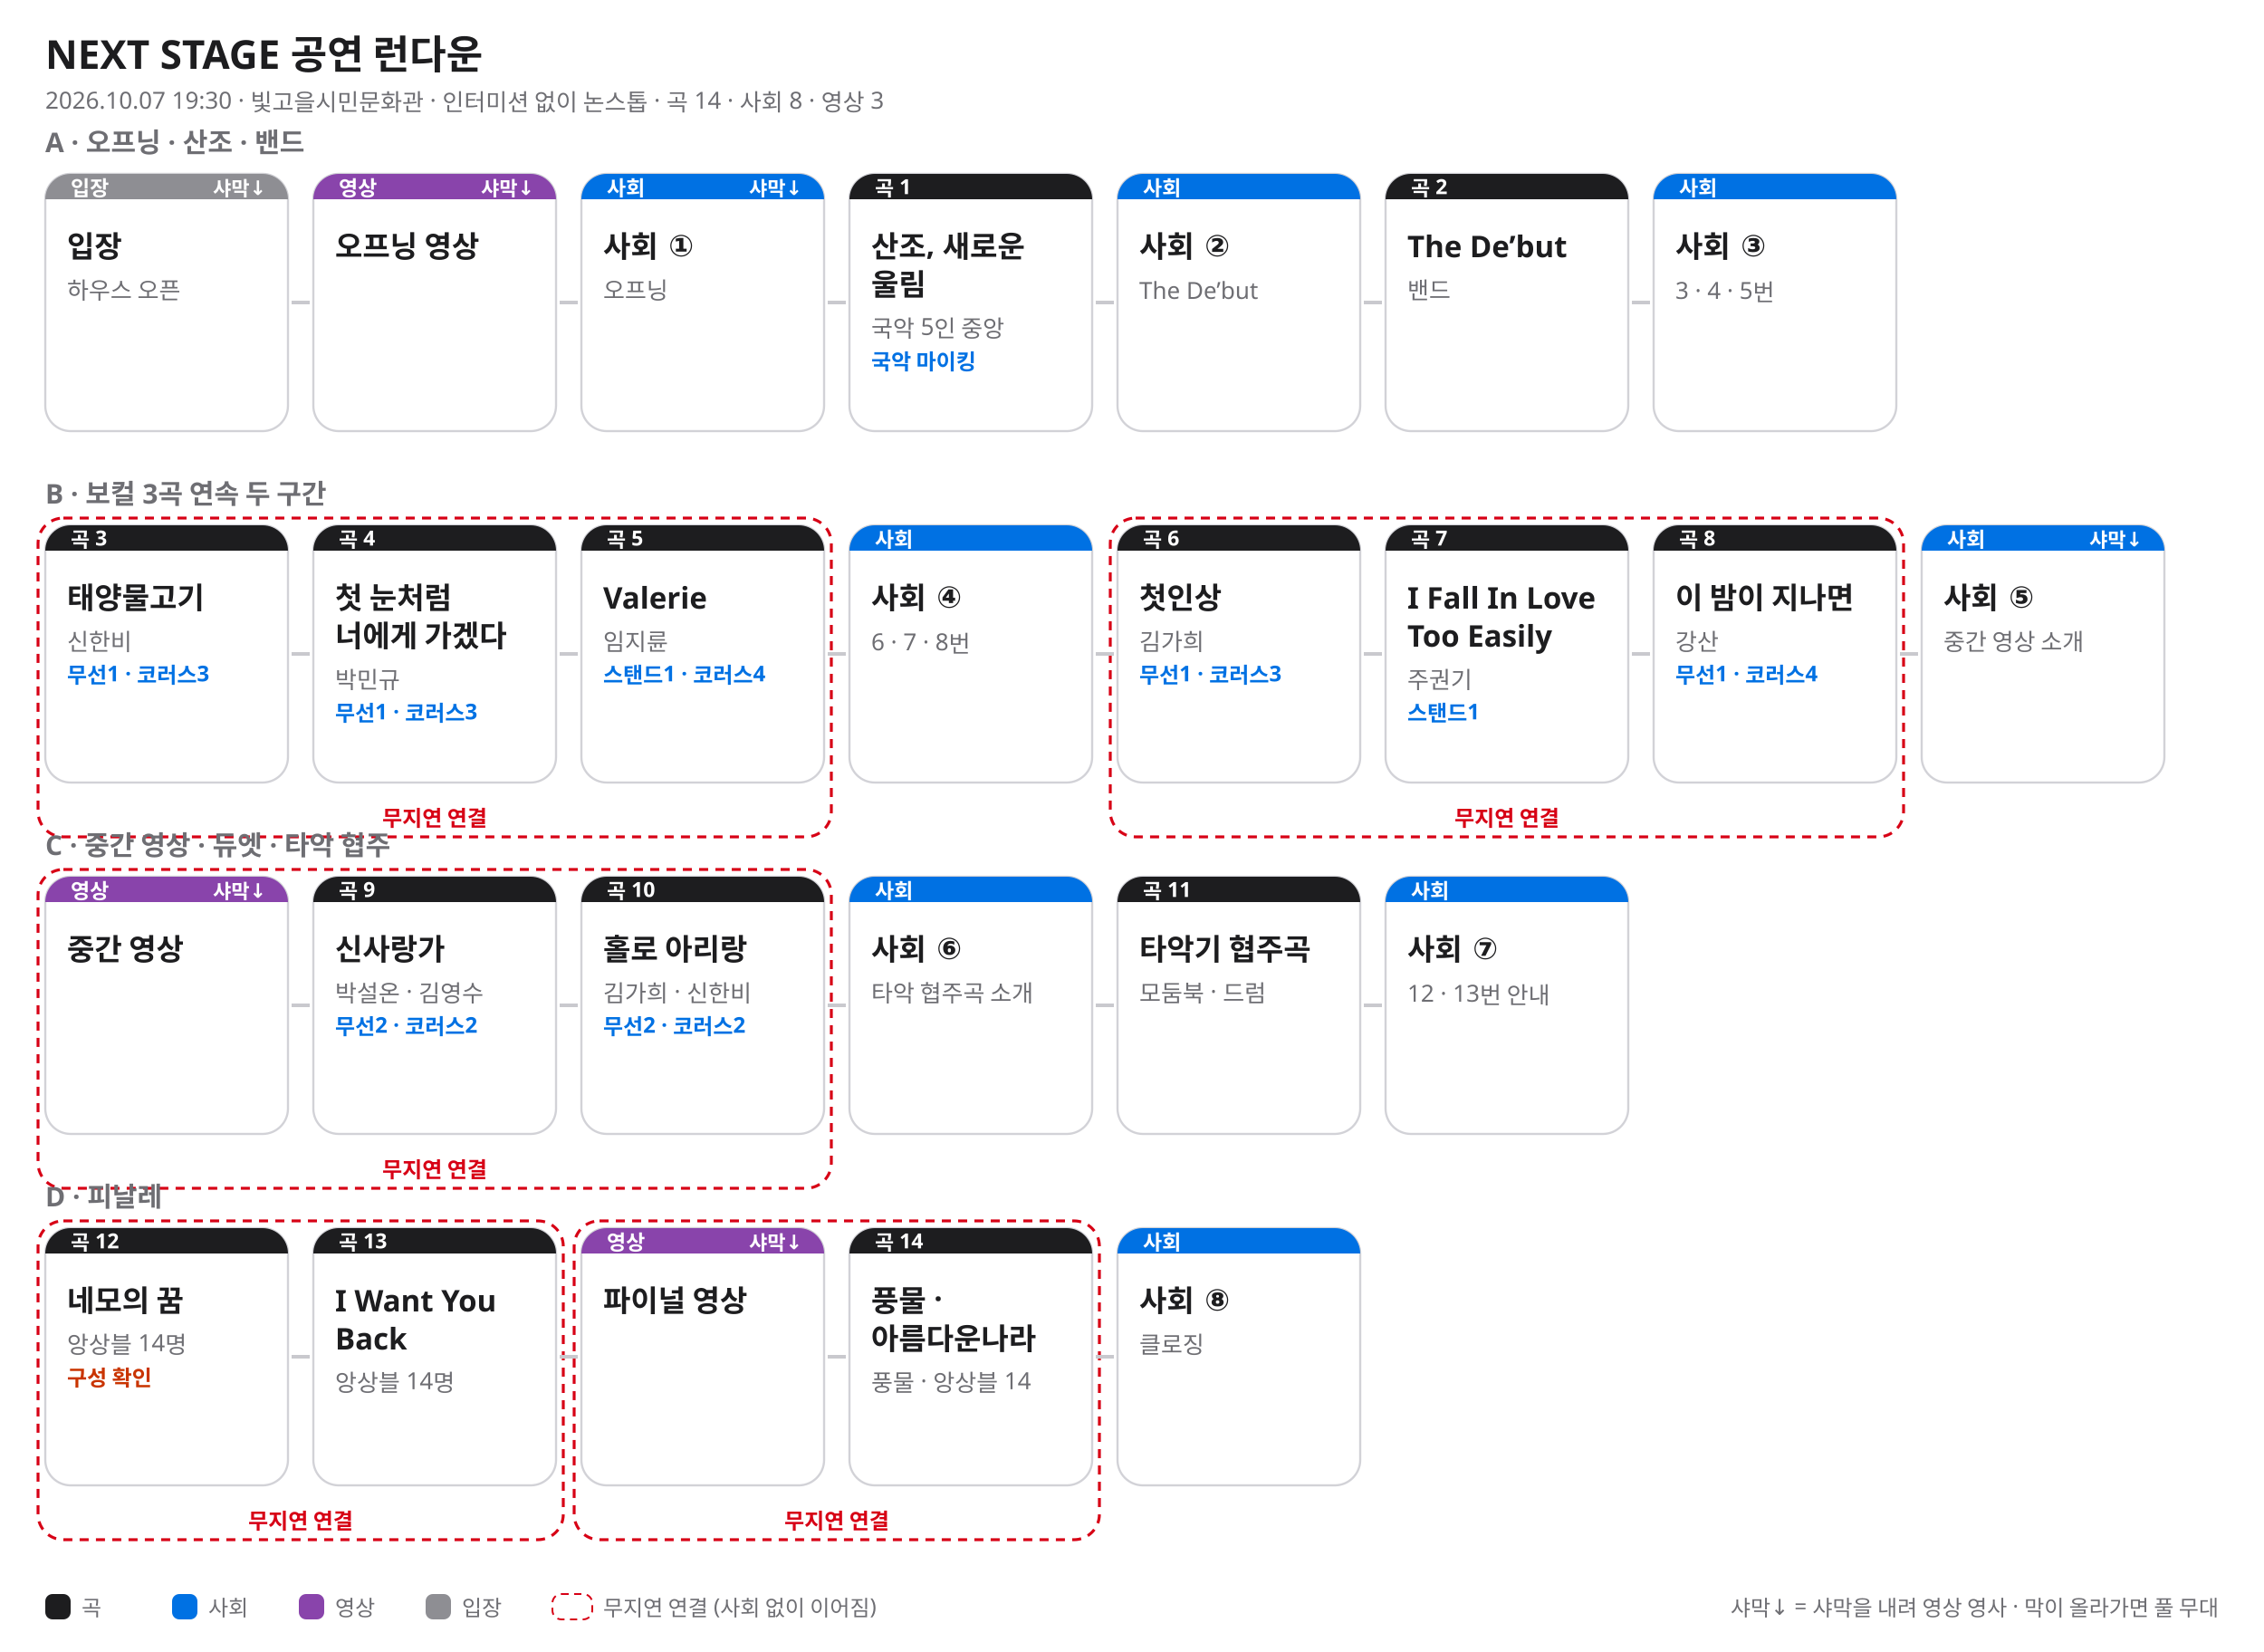
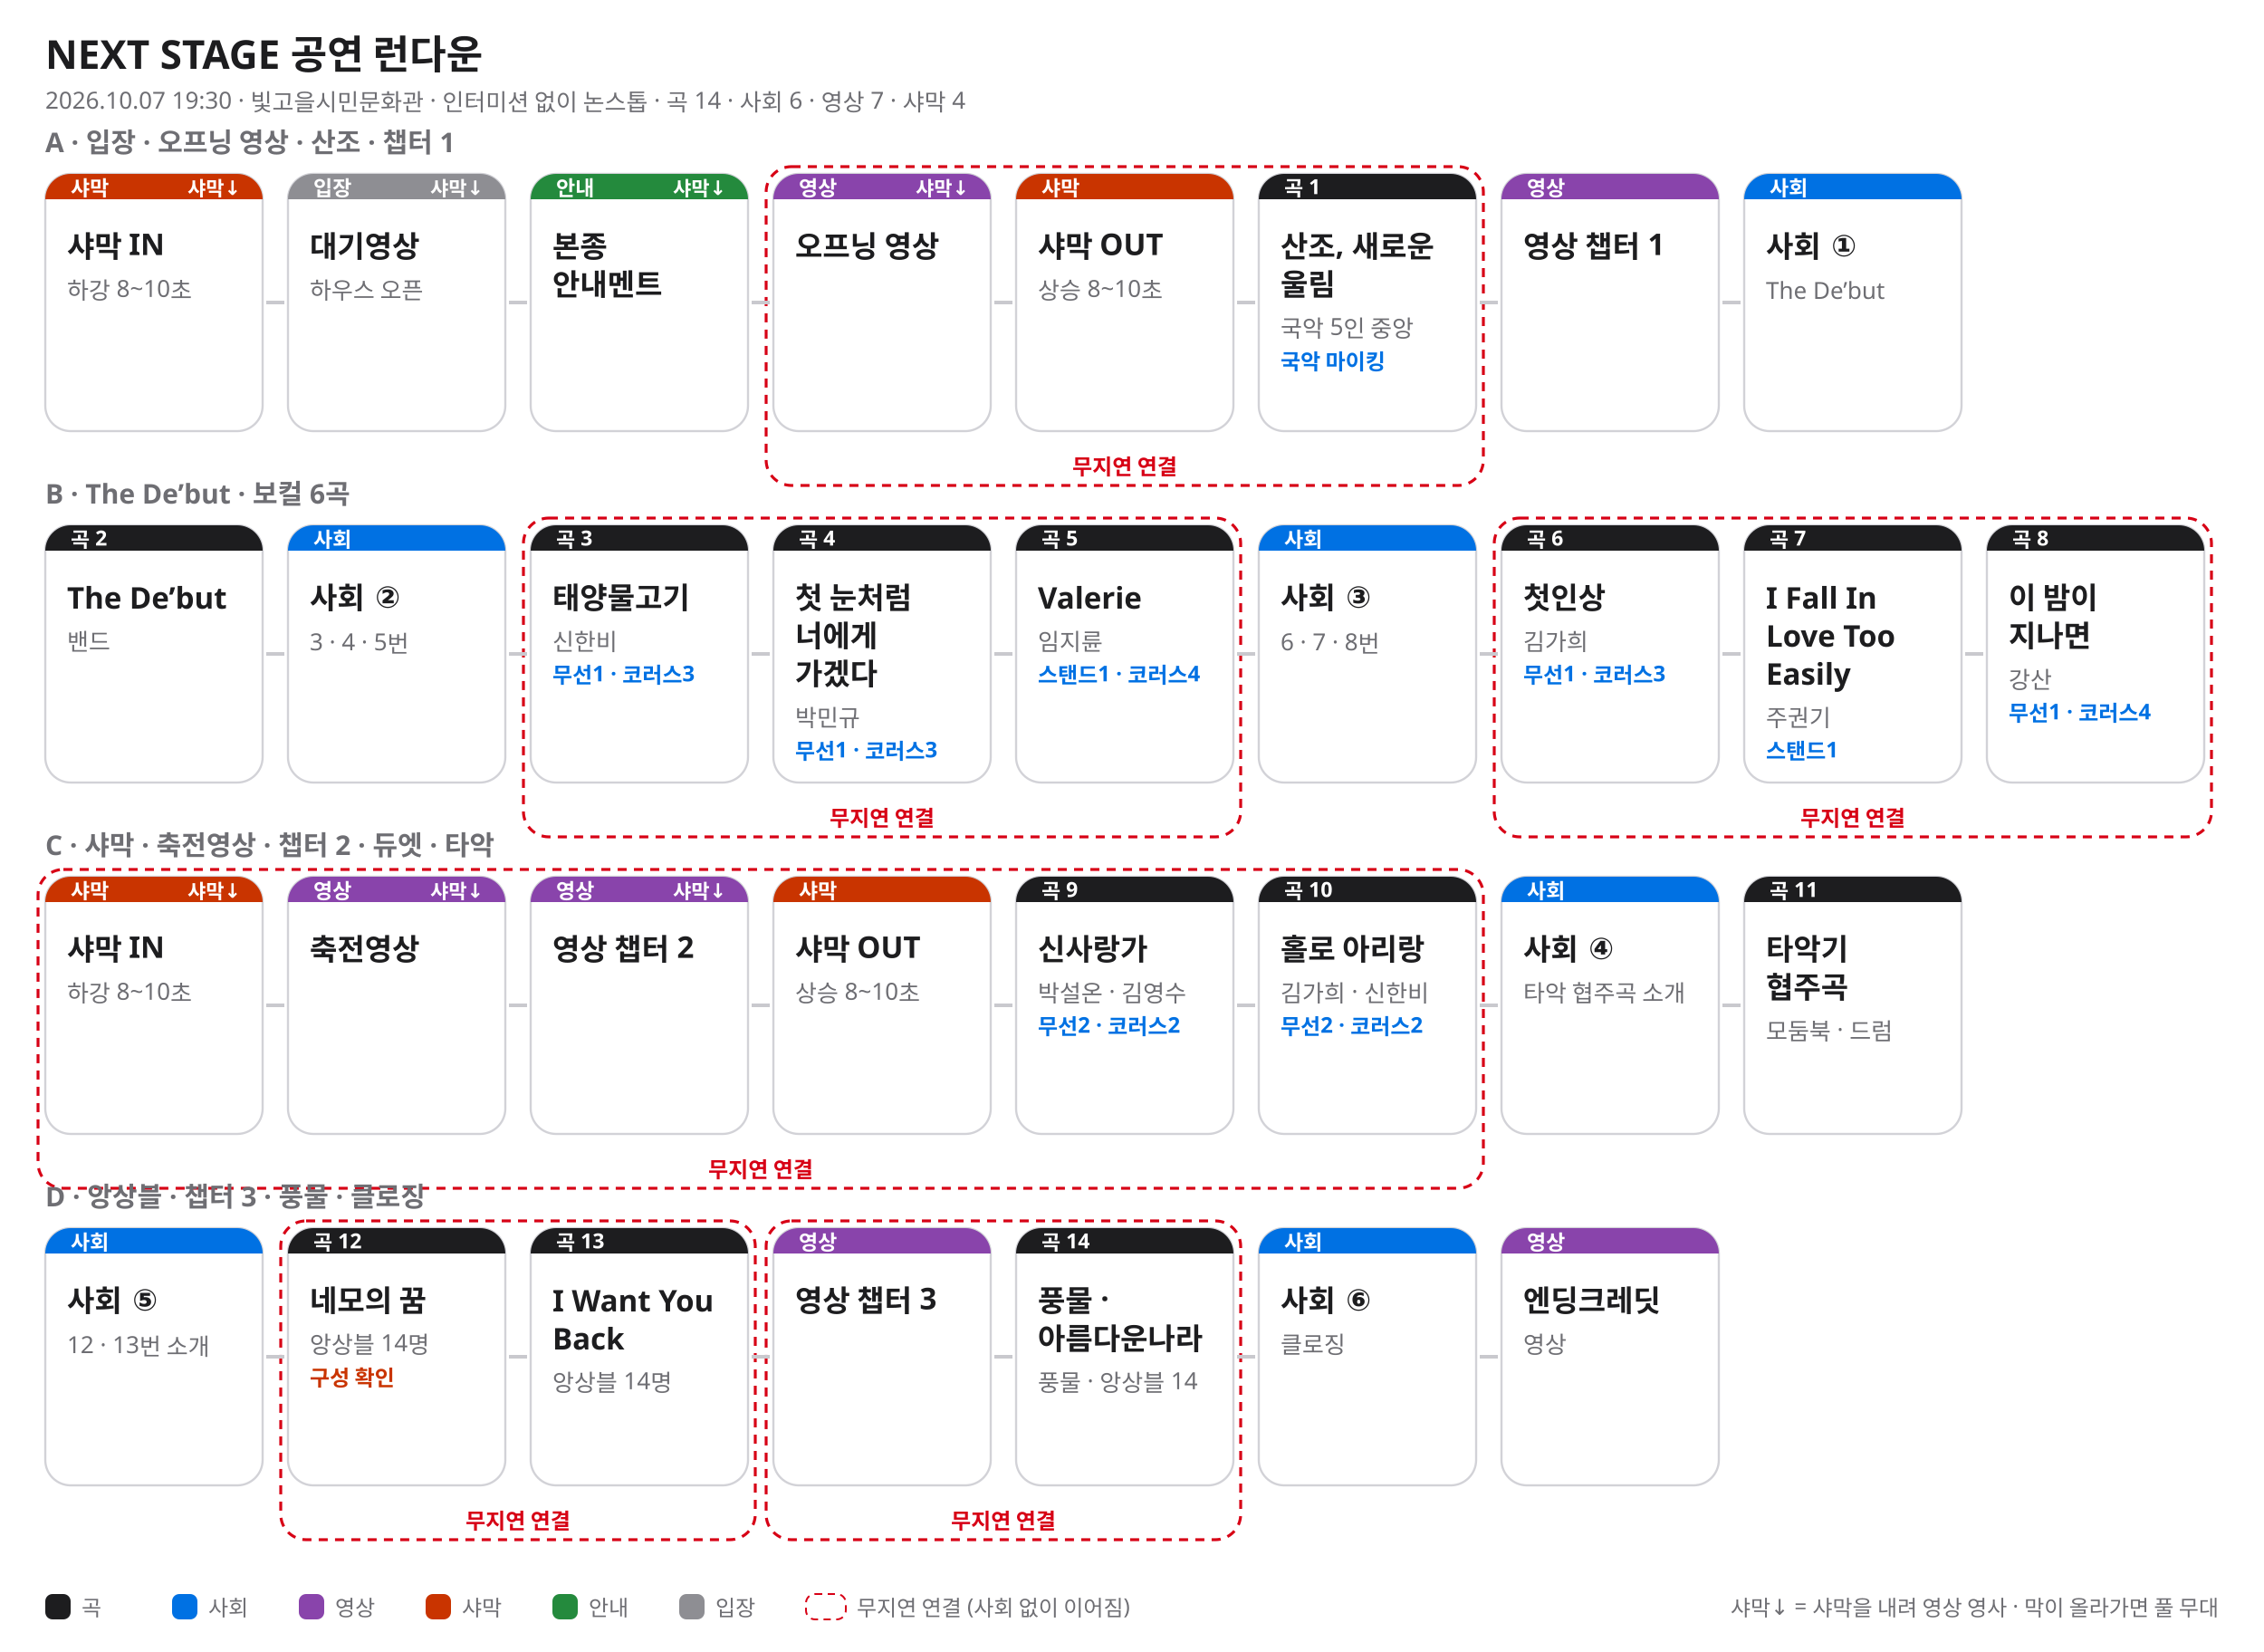
<svg xmlns="http://www.w3.org/2000/svg" width="1250" height="912" viewBox="0 0 1250 912" font-family="Pretendard Variable,Pretendard,Apple SD Gothic Neo,sans-serif" role="img" aria-label="공연 런다운">
  <rect width="1250" height="912" fill="#fff" />
  <text x="25" y="38" font-size="22" font-weight="700" fill="#1d1d1f">NEXT STAGE 공연 런다운</text>
-   <text x="25" y="60" font-size="13" fill="#6e6e73">2026.10.07 19:30 · 빛고을시민문화관 · 인터미션 없이 논스톱 · 곡 14 · 사회 8 · 영상 3</text>
-   <text x="25" y="84" font-size="15" font-weight="700" fill="#6e6e73">A  ·  오프닝 · 산조 · 밴드</text>
+   <text x="25" y="60" font-size="13" fill="#6e6e73">2026.10.07 19:30 · 빛고을시민문화관 · 인터미션 없이 논스톱 · 곡 14 · 사회 6 · 영상 7 · 샤막 4</text>
+   <text x="25" y="84" font-size="15" font-weight="700" fill="#6e6e73">A  ·  입장 · 오프닝 영상 · 산조 · 챕터 1</text>
+   <rect x="423" y="92" width="396" height="176" rx="14" fill="none" stroke="#d70015" stroke-width="1.6" stroke-dasharray="5 4" />
+   <text x="621" y="262" font-size="12" font-weight="700" fill="#d70015" text-anchor="middle">무지연 연결</text>
  <g data-i="0" style="cursor:pointer">
-     <rect x="25" y="96" width="134" height="142" rx="14" fill="#fff" stroke="#d2d2d7" stroke-width="1.2" />
-     <path d="M39 96h106a14 14 0 0 1 14 14v0h-134v0a14 14 0 0 1 14 -14z" fill="#8e8e93" opacity="1" />
-     <text x="39" y="108" font-size="11.5" font-weight="700" fill="#fff" opacity="1">입장</text>
-     <text x="147" y="108" font-size="11" font-weight="700" fill="#fff" text-anchor="end">샤막↓</text>
-     <text x="37" y="142" font-size="16.5" font-weight="700" fill="#1d1d1f">입장</text>
-     <text x="37" y="165" font-size="13" fill="#6e6e73">하우스 오픈</text>
-     <path d="M161 167h10" stroke="#c9c9ce" stroke-width="2" />
+     <rect x="25" y="96" width="120" height="142" rx="14" fill="#fff" stroke="#d2d2d7" stroke-width="1.2" />
+     <path d="M39 96h92a14 14 0 0 1 14 14v0h-120v0a14 14 0 0 1 14 -14z" fill="#c93400" opacity="1" />
+     <text x="39" y="108" font-size="11.5" font-weight="700" fill="#fff" opacity="1">샤막</text>
+     <text x="133" y="108" font-size="11" font-weight="700" fill="#fff" text-anchor="end">샤막↓</text>
+     <text x="37" y="142" font-size="16.5" font-weight="700" fill="#1d1d1f">샤막 IN</text>
+     <text x="37" y="165" font-size="13" fill="#6e6e73">하강 8~10초</text>
+     <path d="M147 167h10" stroke="#c9c9ce" stroke-width="2" />
  </g>
  <g data-i="1" style="cursor:pointer">
-     <rect x="173" y="96" width="134" height="142" rx="14" fill="#fff" stroke="#d2d2d7" stroke-width="1.2" />
-     <path d="M187 96h106a14 14 0 0 1 14 14v0h-134v0a14 14 0 0 1 14 -14z" fill="#8944ab" opacity="1" />
-     <text x="187" y="108" font-size="11.5" font-weight="700" fill="#fff" opacity="1">영상</text>
-     <text x="295" y="108" font-size="11" font-weight="700" fill="#fff" text-anchor="end">샤막↓</text>
-     <text x="185" y="142" font-size="16.5" font-weight="700" fill="#1d1d1f">오프닝 영상</text>
-     <path d="M309 167h10" stroke="#c9c9ce" stroke-width="2" />
+     <rect x="159" y="96" width="120" height="142" rx="14" fill="#fff" stroke="#d2d2d7" stroke-width="1.2" />
+     <path d="M173 96h92a14 14 0 0 1 14 14v0h-120v0a14 14 0 0 1 14 -14z" fill="#8e8e93" opacity="1" />
+     <text x="173" y="108" font-size="11.5" font-weight="700" fill="#fff" opacity="1">입장</text>
+     <text x="267" y="108" font-size="11" font-weight="700" fill="#fff" text-anchor="end">샤막↓</text>
+     <text x="171" y="142" font-size="16.5" font-weight="700" fill="#1d1d1f">대기영상</text>
+     <text x="171" y="165" font-size="13" fill="#6e6e73">하우스 오픈</text>
+     <path d="M281 167h10" stroke="#c9c9ce" stroke-width="2" />
  </g>
  <g data-i="2" style="cursor:pointer">
-     <rect x="321" y="96" width="134" height="142" rx="14" fill="#fff" stroke="#d2d2d7" stroke-width="1.2" />
-     <path d="M335 96h106a14 14 0 0 1 14 14v0h-134v0a14 14 0 0 1 14 -14z" fill="#0071e3" opacity="1" />
-     <text x="335" y="108" font-size="11.5" font-weight="700" fill="#fff" opacity="1">사회</text>
-     <text x="443" y="108" font-size="11" font-weight="700" fill="#fff" text-anchor="end">샤막↓</text>
-     <text x="333" y="142" font-size="16.5" font-weight="700" fill="#1d1d1f">사회 ①</text>
-     <text x="333" y="165" font-size="13" fill="#6e6e73">오프닝</text>
-     <path d="M457 167h10" stroke="#c9c9ce" stroke-width="2" />
+     <rect x="293" y="96" width="120" height="142" rx="14" fill="#fff" stroke="#d2d2d7" stroke-width="1.2" />
+     <path d="M307 96h92a14 14 0 0 1 14 14v0h-120v0a14 14 0 0 1 14 -14z" fill="#248a3d" opacity="1" />
+     <text x="307" y="108" font-size="11.5" font-weight="700" fill="#fff" opacity="1">안내</text>
+     <text x="401" y="108" font-size="11" font-weight="700" fill="#fff" text-anchor="end">샤막↓</text>
+     <text x="305" y="142" font-size="16.5" font-weight="700" fill="#1d1d1f">본종</text>
+     <text x="305" y="163" font-size="16.5" font-weight="700" fill="#1d1d1f">안내멘트</text>
+     <path d="M415 167h10" stroke="#c9c9ce" stroke-width="2" />
  </g>
  <g data-i="3" style="cursor:pointer">
-     <rect x="469" y="96" width="134" height="142" rx="14" fill="#fff" stroke="#d2d2d7" stroke-width="1.2" />
-     <path d="M483 96h106a14 14 0 0 1 14 14v0h-134v0a14 14 0 0 1 14 -14z" fill="#1d1d1f" opacity="1" />
-     <text x="483" y="108" font-size="11.5" font-weight="700" fill="#fff" opacity="1">곡 1</text>
-     <text x="481" y="142" font-size="16.5" font-weight="700" fill="#1d1d1f">산조, 새로운</text>
-     <text x="481" y="163" font-size="16.5" font-weight="700" fill="#1d1d1f">울림</text>
-     <text x="481" y="186" font-size="13" fill="#6e6e73">국악 5인 중앙</text>
-     <text x="481" y="204" font-size="12" font-weight="600" fill="#0071e3">국악 마이킹</text>
-     <path d="M605 167h10" stroke="#c9c9ce" stroke-width="2" />
+     <rect x="427" y="96" width="120" height="142" rx="14" fill="#fff" stroke="#d2d2d7" stroke-width="1.2" />
+     <path d="M441 96h92a14 14 0 0 1 14 14v0h-120v0a14 14 0 0 1 14 -14z" fill="#8944ab" opacity="1" />
+     <text x="441" y="108" font-size="11.5" font-weight="700" fill="#fff" opacity="1">영상</text>
+     <text x="535" y="108" font-size="11" font-weight="700" fill="#fff" text-anchor="end">샤막↓</text>
+     <text x="439" y="142" font-size="16.5" font-weight="700" fill="#1d1d1f">오프닝 영상</text>
+     <path d="M549 167h10" stroke="#c9c9ce" stroke-width="2" />
  </g>
  <g data-i="4" style="cursor:pointer">
-     <rect x="617" y="96" width="134" height="142" rx="14" fill="#fff" stroke="#d2d2d7" stroke-width="1.2" />
-     <path d="M631 96h106a14 14 0 0 1 14 14v0h-134v0a14 14 0 0 1 14 -14z" fill="#0071e3" opacity="1" />
-     <text x="631" y="108" font-size="11.5" font-weight="700" fill="#fff" opacity="1">사회</text>
-     <text x="629" y="142" font-size="16.5" font-weight="700" fill="#1d1d1f">사회 ②</text>
-     <text x="629" y="165" font-size="13" fill="#6e6e73">The De’but </text>
-     <path d="M753 167h10" stroke="#c9c9ce" stroke-width="2" />
+     <rect x="561" y="96" width="120" height="142" rx="14" fill="#fff" stroke="#d2d2d7" stroke-width="1.2" />
+     <path d="M575 96h92a14 14 0 0 1 14 14v0h-120v0a14 14 0 0 1 14 -14z" fill="#c93400" opacity="1" />
+     <text x="575" y="108" font-size="11.5" font-weight="700" fill="#fff" opacity="1">샤막</text>
+     <text x="573" y="142" font-size="16.5" font-weight="700" fill="#1d1d1f">샤막 OUT</text>
+     <text x="573" y="165" font-size="13" fill="#6e6e73">상승 8~10초</text>
+     <path d="M683 167h10" stroke="#c9c9ce" stroke-width="2" />
  </g>
  <g data-i="5" style="cursor:pointer">
-     <rect x="765" y="96" width="134" height="142" rx="14" fill="#fff" stroke="#d2d2d7" stroke-width="1.2" />
-     <path d="M779 96h106a14 14 0 0 1 14 14v0h-134v0a14 14 0 0 1 14 -14z" fill="#1d1d1f" opacity="1" />
-     <text x="779" y="108" font-size="11.5" font-weight="700" fill="#fff" opacity="1">곡 2</text>
-     <text x="777" y="142" font-size="16.5" font-weight="700" fill="#1d1d1f">The De’but</text>
-     <text x="777" y="165" font-size="13" fill="#6e6e73">밴드</text>
-     <path d="M901 167h10" stroke="#c9c9ce" stroke-width="2" />
+     <rect x="695" y="96" width="120" height="142" rx="14" fill="#fff" stroke="#d2d2d7" stroke-width="1.2" />
+     <path d="M709 96h92a14 14 0 0 1 14 14v0h-120v0a14 14 0 0 1 14 -14z" fill="#1d1d1f" opacity="1" />
+     <text x="709" y="108" font-size="11.5" font-weight="700" fill="#fff" opacity="1">곡 1</text>
+     <text x="707" y="142" font-size="16.5" font-weight="700" fill="#1d1d1f">산조, 새로운</text>
+     <text x="707" y="163" font-size="16.5" font-weight="700" fill="#1d1d1f">울림</text>
+     <text x="707" y="186" font-size="13" fill="#6e6e73">국악 5인 중앙</text>
+     <text x="707" y="204" font-size="12" font-weight="600" fill="#0071e3">국악 마이킹</text>
+     <path d="M817 167h10" stroke="#c9c9ce" stroke-width="2" />
  </g>
  <g data-i="6" style="cursor:pointer">
-     <rect x="913" y="96" width="134" height="142" rx="14" fill="#fff" stroke="#d2d2d7" stroke-width="1.2" />
-     <path d="M927 96h106a14 14 0 0 1 14 14v0h-134v0a14 14 0 0 1 14 -14z" fill="#0071e3" opacity="1" />
-     <text x="927" y="108" font-size="11.5" font-weight="700" fill="#fff" opacity="1">사회</text>
-     <text x="925" y="142" font-size="16.5" font-weight="700" fill="#1d1d1f">사회 ③</text>
-     <text x="925" y="165" font-size="13" fill="#6e6e73">3 · 4 · 5번 </text>
-   </g>
-   <text x="25" y="278" font-size="15" font-weight="700" fill="#6e6e73">B  ·  보컬 3곡 연속 두 구간</text>
-   <rect x="21" y="286" width="438" height="176" rx="14" fill="none" stroke="#d70015" stroke-width="1.6" stroke-dasharray="5 4" />
-   <text x="240" y="456" font-size="12" font-weight="700" fill="#d70015" text-anchor="middle">무지연 연결</text>
-   <rect x="613" y="286" width="438" height="176" rx="14" fill="none" stroke="#d70015" stroke-width="1.6" stroke-dasharray="5 4" />
-   <text x="832" y="456" font-size="12" font-weight="700" fill="#d70015" text-anchor="middle">무지연 연결</text>
+     <rect x="829" y="96" width="120" height="142" rx="14" fill="#fff" stroke="#d2d2d7" stroke-width="1.2" />
+     <path d="M843 96h92a14 14 0 0 1 14 14v0h-120v0a14 14 0 0 1 14 -14z" fill="#8944ab" opacity="1" />
+     <text x="843" y="108" font-size="11.5" font-weight="700" fill="#fff" opacity="1">영상</text>
+     <text x="841" y="142" font-size="16.5" font-weight="700" fill="#1d1d1f">영상 챕터 1</text>
+     <path d="M951 167h10" stroke="#c9c9ce" stroke-width="2" />
+   </g>
  <g data-i="7" style="cursor:pointer">
-     <rect x="25" y="290" width="134" height="142" rx="14" fill="#fff" stroke="#d2d2d7" stroke-width="1.2" />
-     <path d="M39 290h106a14 14 0 0 1 14 14v0h-134v0a14 14 0 0 1 14 -14z" fill="#1d1d1f" opacity="1" />
-     <text x="39" y="302" font-size="11.5" font-weight="700" fill="#fff" opacity="1">곡 3</text>
-     <text x="37" y="336" font-size="16.5" font-weight="700" fill="#1d1d1f">태양물고기</text>
-     <text x="37" y="359" font-size="13" fill="#6e6e73">신한비</text>
-     <text x="37" y="377" font-size="12" font-weight="600" fill="#0071e3">무선1 · 코러스3</text>
-     <path d="M161 361h10" stroke="#c9c9ce" stroke-width="2" />
-   </g>
+     <rect x="963" y="96" width="120" height="142" rx="14" fill="#fff" stroke="#d2d2d7" stroke-width="1.2" />
+     <path d="M977 96h92a14 14 0 0 1 14 14v0h-120v0a14 14 0 0 1 14 -14z" fill="#0071e3" opacity="1" />
+     <text x="977" y="108" font-size="11.5" font-weight="700" fill="#fff" opacity="1">사회</text>
+     <text x="975" y="142" font-size="16.5" font-weight="700" fill="#1d1d1f">사회 ①</text>
+     <text x="975" y="165" font-size="13" fill="#6e6e73">The De’but </text>
+   </g>
+   <text x="25" y="278" font-size="15" font-weight="700" fill="#6e6e73">B  ·  The De’but · 보컬 6곡</text>
+   <rect x="289" y="286" width="396" height="176" rx="14" fill="none" stroke="#d70015" stroke-width="1.6" stroke-dasharray="5 4" />
+   <text x="487" y="456" font-size="12" font-weight="700" fill="#d70015" text-anchor="middle">무지연 연결</text>
+   <rect x="825" y="286" width="396" height="176" rx="14" fill="none" stroke="#d70015" stroke-width="1.6" stroke-dasharray="5 4" />
+   <text x="1023" y="456" font-size="12" font-weight="700" fill="#d70015" text-anchor="middle">무지연 연결</text>
  <g data-i="8" style="cursor:pointer">
-     <rect x="173" y="290" width="134" height="142" rx="14" fill="#fff" stroke="#d2d2d7" stroke-width="1.2" />
-     <path d="M187 290h106a14 14 0 0 1 14 14v0h-134v0a14 14 0 0 1 14 -14z" fill="#1d1d1f" opacity="1" />
-     <text x="187" y="302" font-size="11.5" font-weight="700" fill="#fff" opacity="1">곡 4</text>
-     <text x="185" y="336" font-size="16.5" font-weight="700" fill="#1d1d1f">첫 눈처럼</text>
-     <text x="185" y="357" font-size="16.5" font-weight="700" fill="#1d1d1f">너에게 가겠다</text>
-     <text x="185" y="380" font-size="13" fill="#6e6e73">박민규</text>
-     <text x="185" y="398" font-size="12" font-weight="600" fill="#0071e3">무선1 · 코러스3</text>
-     <path d="M309 361h10" stroke="#c9c9ce" stroke-width="2" />
+     <rect x="25" y="290" width="120" height="142" rx="14" fill="#fff" stroke="#d2d2d7" stroke-width="1.2" />
+     <path d="M39 290h92a14 14 0 0 1 14 14v0h-120v0a14 14 0 0 1 14 -14z" fill="#1d1d1f" opacity="1" />
+     <text x="39" y="302" font-size="11.5" font-weight="700" fill="#fff" opacity="1">곡 2</text>
+     <text x="37" y="336" font-size="16.5" font-weight="700" fill="#1d1d1f">The De’but</text>
+     <text x="37" y="359" font-size="13" fill="#6e6e73">밴드</text>
+     <path d="M147 361h10" stroke="#c9c9ce" stroke-width="2" />
  </g>
  <g data-i="9" style="cursor:pointer">
-     <rect x="321" y="290" width="134" height="142" rx="14" fill="#fff" stroke="#d2d2d7" stroke-width="1.2" />
-     <path d="M335 290h106a14 14 0 0 1 14 14v0h-134v0a14 14 0 0 1 14 -14z" fill="#1d1d1f" opacity="1" />
-     <text x="335" y="302" font-size="11.5" font-weight="700" fill="#fff" opacity="1">곡 5</text>
-     <text x="333" y="336" font-size="16.5" font-weight="700" fill="#1d1d1f">Valerie</text>
-     <text x="333" y="359" font-size="13" fill="#6e6e73">임지륜</text>
-     <text x="333" y="377" font-size="12" font-weight="600" fill="#0071e3">스탠드1 · 코러스4</text>
-     <path d="M457 361h10" stroke="#c9c9ce" stroke-width="2" />
+     <rect x="159" y="290" width="120" height="142" rx="14" fill="#fff" stroke="#d2d2d7" stroke-width="1.2" />
+     <path d="M173 290h92a14 14 0 0 1 14 14v0h-120v0a14 14 0 0 1 14 -14z" fill="#0071e3" opacity="1" />
+     <text x="173" y="302" font-size="11.5" font-weight="700" fill="#fff" opacity="1">사회</text>
+     <text x="171" y="336" font-size="16.5" font-weight="700" fill="#1d1d1f">사회 ②</text>
+     <text x="171" y="359" font-size="13" fill="#6e6e73">3 · 4 · 5번 </text>
+     <path d="M281 361h10" stroke="#c9c9ce" stroke-width="2" />
  </g>
  <g data-i="10" style="cursor:pointer">
-     <rect x="469" y="290" width="134" height="142" rx="14" fill="#fff" stroke="#d2d2d7" stroke-width="1.2" />
-     <path d="M483 290h106a14 14 0 0 1 14 14v0h-134v0a14 14 0 0 1 14 -14z" fill="#0071e3" opacity="1" />
-     <text x="483" y="302" font-size="11.5" font-weight="700" fill="#fff" opacity="1">사회</text>
-     <text x="481" y="336" font-size="16.5" font-weight="700" fill="#1d1d1f">사회 ④</text>
-     <text x="481" y="359" font-size="13" fill="#6e6e73">6 · 7 · 8번 </text>
-     <path d="M605 361h10" stroke="#c9c9ce" stroke-width="2" />
+     <rect x="293" y="290" width="120" height="142" rx="14" fill="#fff" stroke="#d2d2d7" stroke-width="1.2" />
+     <path d="M307 290h92a14 14 0 0 1 14 14v0h-120v0a14 14 0 0 1 14 -14z" fill="#1d1d1f" opacity="1" />
+     <text x="307" y="302" font-size="11.5" font-weight="700" fill="#fff" opacity="1">곡 3</text>
+     <text x="305" y="336" font-size="16.5" font-weight="700" fill="#1d1d1f">태양물고기</text>
+     <text x="305" y="359" font-size="13" fill="#6e6e73">신한비</text>
+     <text x="305" y="377" font-size="12" font-weight="600" fill="#0071e3">무선1 · 코러스3</text>
+     <path d="M415 361h10" stroke="#c9c9ce" stroke-width="2" />
  </g>
  <g data-i="11" style="cursor:pointer">
-     <rect x="617" y="290" width="134" height="142" rx="14" fill="#fff" stroke="#d2d2d7" stroke-width="1.2" />
-     <path d="M631 290h106a14 14 0 0 1 14 14v0h-134v0a14 14 0 0 1 14 -14z" fill="#1d1d1f" opacity="1" />
-     <text x="631" y="302" font-size="11.5" font-weight="700" fill="#fff" opacity="1">곡 6</text>
-     <text x="629" y="336" font-size="16.5" font-weight="700" fill="#1d1d1f">첫인상</text>
-     <text x="629" y="359" font-size="13" fill="#6e6e73">김가희</text>
-     <text x="629" y="377" font-size="12" font-weight="600" fill="#0071e3">무선1 · 코러스3</text>
-     <path d="M753 361h10" stroke="#c9c9ce" stroke-width="2" />
+     <rect x="427" y="290" width="120" height="142" rx="14" fill="#fff" stroke="#d2d2d7" stroke-width="1.2" />
+     <path d="M441 290h92a14 14 0 0 1 14 14v0h-120v0a14 14 0 0 1 14 -14z" fill="#1d1d1f" opacity="1" />
+     <text x="441" y="302" font-size="11.5" font-weight="700" fill="#fff" opacity="1">곡 4</text>
+     <text x="439" y="336" font-size="16.5" font-weight="700" fill="#1d1d1f">첫 눈처럼</text>
+     <text x="439" y="357" font-size="16.5" font-weight="700" fill="#1d1d1f">너에게</text>
+     <text x="439" y="378" font-size="16.5" font-weight="700" fill="#1d1d1f">가겠다</text>
+     <text x="439" y="401" font-size="13" fill="#6e6e73">박민규</text>
+     <text x="439" y="419" font-size="12" font-weight="600" fill="#0071e3">무선1 · 코러스3</text>
+     <path d="M549 361h10" stroke="#c9c9ce" stroke-width="2" />
  </g>
  <g data-i="12" style="cursor:pointer">
-     <rect x="765" y="290" width="134" height="142" rx="14" fill="#fff" stroke="#d2d2d7" stroke-width="1.2" />
-     <path d="M779 290h106a14 14 0 0 1 14 14v0h-134v0a14 14 0 0 1 14 -14z" fill="#1d1d1f" opacity="1" />
-     <text x="779" y="302" font-size="11.5" font-weight="700" fill="#fff" opacity="1">곡 7</text>
-     <text x="777" y="336" font-size="16.5" font-weight="700" fill="#1d1d1f">I Fall In Love</text>
-     <text x="777" y="357" font-size="16.5" font-weight="700" fill="#1d1d1f">Too Easily</text>
-     <text x="777" y="380" font-size="13" fill="#6e6e73">주권기</text>
-     <text x="777" y="398" font-size="12" font-weight="600" fill="#0071e3">스탠드1</text>
-     <path d="M901 361h10" stroke="#c9c9ce" stroke-width="2" />
+     <rect x="561" y="290" width="120" height="142" rx="14" fill="#fff" stroke="#d2d2d7" stroke-width="1.2" />
+     <path d="M575 290h92a14 14 0 0 1 14 14v0h-120v0a14 14 0 0 1 14 -14z" fill="#1d1d1f" opacity="1" />
+     <text x="575" y="302" font-size="11.5" font-weight="700" fill="#fff" opacity="1">곡 5</text>
+     <text x="573" y="336" font-size="16.5" font-weight="700" fill="#1d1d1f">Valerie</text>
+     <text x="573" y="359" font-size="13" fill="#6e6e73">임지륜</text>
+     <text x="573" y="377" font-size="12" font-weight="600" fill="#0071e3">스탠드1 · 코러스4</text>
+     <path d="M683 361h10" stroke="#c9c9ce" stroke-width="2" />
  </g>
  <g data-i="13" style="cursor:pointer">
-     <rect x="913" y="290" width="134" height="142" rx="14" fill="#fff" stroke="#d2d2d7" stroke-width="1.2" />
-     <path d="M927 290h106a14 14 0 0 1 14 14v0h-134v0a14 14 0 0 1 14 -14z" fill="#1d1d1f" opacity="1" />
-     <text x="927" y="302" font-size="11.5" font-weight="700" fill="#fff" opacity="1">곡 8</text>
-     <text x="925" y="336" font-size="16.5" font-weight="700" fill="#1d1d1f">이 밤이 지나면</text>
-     <text x="925" y="359" font-size="13" fill="#6e6e73">강산</text>
-     <text x="925" y="377" font-size="12" font-weight="600" fill="#0071e3">무선1 · 코러스4</text>
-     <path d="M1049 361h10" stroke="#c9c9ce" stroke-width="2" />
+     <rect x="695" y="290" width="120" height="142" rx="14" fill="#fff" stroke="#d2d2d7" stroke-width="1.2" />
+     <path d="M709 290h92a14 14 0 0 1 14 14v0h-120v0a14 14 0 0 1 14 -14z" fill="#0071e3" opacity="1" />
+     <text x="709" y="302" font-size="11.5" font-weight="700" fill="#fff" opacity="1">사회</text>
+     <text x="707" y="336" font-size="16.5" font-weight="700" fill="#1d1d1f">사회 ③</text>
+     <text x="707" y="359" font-size="13" fill="#6e6e73">6 · 7 · 8번 </text>
+     <path d="M817 361h10" stroke="#c9c9ce" stroke-width="2" />
  </g>
  <g data-i="14" style="cursor:pointer">
-     <rect x="1061" y="290" width="134" height="142" rx="14" fill="#fff" stroke="#d2d2d7" stroke-width="1.2" />
-     <path d="M1075 290h106a14 14 0 0 1 14 14v0h-134v0a14 14 0 0 1 14 -14z" fill="#0071e3" opacity="1" />
-     <text x="1075" y="302" font-size="11.5" font-weight="700" fill="#fff" opacity="1">사회</text>
-     <text x="1183" y="302" font-size="11" font-weight="700" fill="#fff" text-anchor="end">샤막↓</text>
-     <text x="1073" y="336" font-size="16.5" font-weight="700" fill="#1d1d1f">사회 ⑤</text>
-     <text x="1073" y="359" font-size="13" fill="#6e6e73">중간 영상 소개</text>
-   </g>
-   <text x="25" y="472" font-size="15" font-weight="700" fill="#6e6e73">C  ·  중간 영상 · 듀엣 · 타악 협주</text>
-   <rect x="21" y="480" width="438" height="176" rx="14" fill="none" stroke="#d70015" stroke-width="1.6" stroke-dasharray="5 4" />
-   <text x="240" y="650" font-size="12" font-weight="700" fill="#d70015" text-anchor="middle">무지연 연결</text>
+     <rect x="829" y="290" width="120" height="142" rx="14" fill="#fff" stroke="#d2d2d7" stroke-width="1.2" />
+     <path d="M843 290h92a14 14 0 0 1 14 14v0h-120v0a14 14 0 0 1 14 -14z" fill="#1d1d1f" opacity="1" />
+     <text x="843" y="302" font-size="11.5" font-weight="700" fill="#fff" opacity="1">곡 6</text>
+     <text x="841" y="336" font-size="16.5" font-weight="700" fill="#1d1d1f">첫인상</text>
+     <text x="841" y="359" font-size="13" fill="#6e6e73">김가희</text>
+     <text x="841" y="377" font-size="12" font-weight="600" fill="#0071e3">무선1 · 코러스3</text>
+     <path d="M951 361h10" stroke="#c9c9ce" stroke-width="2" />
+   </g>
  <g data-i="15" style="cursor:pointer">
-     <rect x="25" y="484" width="134" height="142" rx="14" fill="#fff" stroke="#d2d2d7" stroke-width="1.2" />
-     <path d="M39 484h106a14 14 0 0 1 14 14v0h-134v0a14 14 0 0 1 14 -14z" fill="#8944ab" opacity="1" />
-     <text x="39" y="496" font-size="11.5" font-weight="700" fill="#fff" opacity="1">영상</text>
-     <text x="147" y="496" font-size="11" font-weight="700" fill="#fff" text-anchor="end">샤막↓</text>
-     <text x="37" y="530" font-size="16.5" font-weight="700" fill="#1d1d1f">중간 영상</text>
-     <path d="M161 555h10" stroke="#c9c9ce" stroke-width="2" />
+     <rect x="963" y="290" width="120" height="142" rx="14" fill="#fff" stroke="#d2d2d7" stroke-width="1.2" />
+     <path d="M977 290h92a14 14 0 0 1 14 14v0h-120v0a14 14 0 0 1 14 -14z" fill="#1d1d1f" opacity="1" />
+     <text x="977" y="302" font-size="11.5" font-weight="700" fill="#fff" opacity="1">곡 7</text>
+     <text x="975" y="336" font-size="16.5" font-weight="700" fill="#1d1d1f">I Fall In</text>
+     <text x="975" y="357" font-size="16.5" font-weight="700" fill="#1d1d1f">Love Too</text>
+     <text x="975" y="378" font-size="16.5" font-weight="700" fill="#1d1d1f">Easily</text>
+     <text x="975" y="401" font-size="13" fill="#6e6e73">주권기</text>
+     <text x="975" y="419" font-size="12" font-weight="600" fill="#0071e3">스탠드1</text>
+     <path d="M1085 361h10" stroke="#c9c9ce" stroke-width="2" />
  </g>
  <g data-i="16" style="cursor:pointer">
-     <rect x="173" y="484" width="134" height="142" rx="14" fill="#fff" stroke="#d2d2d7" stroke-width="1.2" />
-     <path d="M187 484h106a14 14 0 0 1 14 14v0h-134v0a14 14 0 0 1 14 -14z" fill="#1d1d1f" opacity="1" />
-     <text x="187" y="496" font-size="11.5" font-weight="700" fill="#fff" opacity="1">곡 9</text>
-     <text x="185" y="530" font-size="16.5" font-weight="700" fill="#1d1d1f">신사랑가</text>
-     <text x="185" y="553" font-size="13" fill="#6e6e73">박설온 · 김영수</text>
-     <text x="185" y="571" font-size="12" font-weight="600" fill="#0071e3">무선2 · 코러스2</text>
-     <path d="M309 555h10" stroke="#c9c9ce" stroke-width="2" />
-   </g>
+     <rect x="1097" y="290" width="120" height="142" rx="14" fill="#fff" stroke="#d2d2d7" stroke-width="1.2" />
+     <path d="M1111 290h92a14 14 0 0 1 14 14v0h-120v0a14 14 0 0 1 14 -14z" fill="#1d1d1f" opacity="1" />
+     <text x="1111" y="302" font-size="11.5" font-weight="700" fill="#fff" opacity="1">곡 8</text>
+     <text x="1109" y="336" font-size="16.5" font-weight="700" fill="#1d1d1f">이 밤이</text>
+     <text x="1109" y="357" font-size="16.5" font-weight="700" fill="#1d1d1f">지나면</text>
+     <text x="1109" y="380" font-size="13" fill="#6e6e73">강산</text>
+     <text x="1109" y="398" font-size="12" font-weight="600" fill="#0071e3">무선1 · 코러스4</text>
+   </g>
+   <text x="25" y="472" font-size="15" font-weight="700" fill="#6e6e73">C  ·  샤막 · 축전영상 · 챕터 2 · 듀엣 · 타악</text>
+   <rect x="21" y="480" width="798" height="176" rx="14" fill="none" stroke="#d70015" stroke-width="1.6" stroke-dasharray="5 4" />
+   <text x="420" y="650" font-size="12" font-weight="700" fill="#d70015" text-anchor="middle">무지연 연결</text>
  <g data-i="17" style="cursor:pointer">
-     <rect x="321" y="484" width="134" height="142" rx="14" fill="#fff" stroke="#d2d2d7" stroke-width="1.2" />
-     <path d="M335 484h106a14 14 0 0 1 14 14v0h-134v0a14 14 0 0 1 14 -14z" fill="#1d1d1f" opacity="1" />
-     <text x="335" y="496" font-size="11.5" font-weight="700" fill="#fff" opacity="1">곡 10</text>
-     <text x="333" y="530" font-size="16.5" font-weight="700" fill="#1d1d1f">홀로 아리랑</text>
-     <text x="333" y="553" font-size="13" fill="#6e6e73">김가희 · 신한비</text>
-     <text x="333" y="571" font-size="12" font-weight="600" fill="#0071e3">무선2 · 코러스2</text>
-     <path d="M457 555h10" stroke="#c9c9ce" stroke-width="2" />
+     <rect x="25" y="484" width="120" height="142" rx="14" fill="#fff" stroke="#d2d2d7" stroke-width="1.2" />
+     <path d="M39 484h92a14 14 0 0 1 14 14v0h-120v0a14 14 0 0 1 14 -14z" fill="#c93400" opacity="1" />
+     <text x="39" y="496" font-size="11.5" font-weight="700" fill="#fff" opacity="1">샤막</text>
+     <text x="133" y="496" font-size="11" font-weight="700" fill="#fff" text-anchor="end">샤막↓</text>
+     <text x="37" y="530" font-size="16.5" font-weight="700" fill="#1d1d1f">샤막 IN</text>
+     <text x="37" y="553" font-size="13" fill="#6e6e73">하강 8~10초</text>
+     <path d="M147 555h10" stroke="#c9c9ce" stroke-width="2" />
  </g>
  <g data-i="18" style="cursor:pointer">
-     <rect x="469" y="484" width="134" height="142" rx="14" fill="#fff" stroke="#d2d2d7" stroke-width="1.2" />
-     <path d="M483 484h106a14 14 0 0 1 14 14v0h-134v0a14 14 0 0 1 14 -14z" fill="#0071e3" opacity="1" />
-     <text x="483" y="496" font-size="11.5" font-weight="700" fill="#fff" opacity="1">사회</text>
-     <text x="481" y="530" font-size="16.5" font-weight="700" fill="#1d1d1f">사회 ⑥</text>
-     <text x="481" y="553" font-size="13" fill="#6e6e73">타악 협주곡 소개</text>
-     <path d="M605 555h10" stroke="#c9c9ce" stroke-width="2" />
+     <rect x="159" y="484" width="120" height="142" rx="14" fill="#fff" stroke="#d2d2d7" stroke-width="1.2" />
+     <path d="M173 484h92a14 14 0 0 1 14 14v0h-120v0a14 14 0 0 1 14 -14z" fill="#8944ab" opacity="1" />
+     <text x="173" y="496" font-size="11.5" font-weight="700" fill="#fff" opacity="1">영상</text>
+     <text x="267" y="496" font-size="11" font-weight="700" fill="#fff" text-anchor="end">샤막↓</text>
+     <text x="171" y="530" font-size="16.5" font-weight="700" fill="#1d1d1f">축전영상</text>
+     <path d="M281 555h10" stroke="#c9c9ce" stroke-width="2" />
  </g>
  <g data-i="19" style="cursor:pointer">
-     <rect x="617" y="484" width="134" height="142" rx="14" fill="#fff" stroke="#d2d2d7" stroke-width="1.2" />
-     <path d="M631 484h106a14 14 0 0 1 14 14v0h-134v0a14 14 0 0 1 14 -14z" fill="#1d1d1f" opacity="1" />
-     <text x="631" y="496" font-size="11.5" font-weight="700" fill="#fff" opacity="1">곡 11</text>
-     <text x="629" y="530" font-size="16.5" font-weight="700" fill="#1d1d1f">타악기 협주곡</text>
-     <text x="629" y="553" font-size="13" fill="#6e6e73">모둠북 · 드럼</text>
-     <path d="M753 555h10" stroke="#c9c9ce" stroke-width="2" />
+     <rect x="293" y="484" width="120" height="142" rx="14" fill="#fff" stroke="#d2d2d7" stroke-width="1.2" />
+     <path d="M307 484h92a14 14 0 0 1 14 14v0h-120v0a14 14 0 0 1 14 -14z" fill="#8944ab" opacity="1" />
+     <text x="307" y="496" font-size="11.5" font-weight="700" fill="#fff" opacity="1">영상</text>
+     <text x="401" y="496" font-size="11" font-weight="700" fill="#fff" text-anchor="end">샤막↓</text>
+     <text x="305" y="530" font-size="16.5" font-weight="700" fill="#1d1d1f">영상 챕터 2</text>
+     <path d="M415 555h10" stroke="#c9c9ce" stroke-width="2" />
  </g>
  <g data-i="20" style="cursor:pointer">
-     <rect x="765" y="484" width="134" height="142" rx="14" fill="#fff" stroke="#d2d2d7" stroke-width="1.2" />
-     <path d="M779 484h106a14 14 0 0 1 14 14v0h-134v0a14 14 0 0 1 14 -14z" fill="#0071e3" opacity="1" />
-     <text x="779" y="496" font-size="11.5" font-weight="700" fill="#fff" opacity="1">사회</text>
-     <text x="777" y="530" font-size="16.5" font-weight="700" fill="#1d1d1f">사회 ⑦</text>
-     <text x="777" y="553" font-size="13" fill="#6e6e73">12 · 13번 안내</text>
-   </g>
-   <text x="25" y="666" font-size="15" font-weight="700" fill="#6e6e73">D  ·  피날레</text>
-   <rect x="21" y="674" width="290" height="176" rx="14" fill="none" stroke="#d70015" stroke-width="1.6" stroke-dasharray="5 4" />
-   <text x="166" y="844" font-size="12" font-weight="700" fill="#d70015" text-anchor="middle">무지연 연결</text>
-   <rect x="317" y="674" width="290" height="176" rx="14" fill="none" stroke="#d70015" stroke-width="1.6" stroke-dasharray="5 4" />
-   <text x="462" y="844" font-size="12" font-weight="700" fill="#d70015" text-anchor="middle">무지연 연결</text>
+     <rect x="427" y="484" width="120" height="142" rx="14" fill="#fff" stroke="#d2d2d7" stroke-width="1.2" />
+     <path d="M441 484h92a14 14 0 0 1 14 14v0h-120v0a14 14 0 0 1 14 -14z" fill="#c93400" opacity="1" />
+     <text x="441" y="496" font-size="11.5" font-weight="700" fill="#fff" opacity="1">샤막</text>
+     <text x="439" y="530" font-size="16.5" font-weight="700" fill="#1d1d1f">샤막 OUT</text>
+     <text x="439" y="553" font-size="13" fill="#6e6e73">상승 8~10초</text>
+     <path d="M549 555h10" stroke="#c9c9ce" stroke-width="2" />
+   </g>
  <g data-i="21" style="cursor:pointer">
-     <rect x="25" y="678" width="134" height="142" rx="14" fill="#fff" stroke="#d2d2d7" stroke-width="1.2" />
-     <path d="M39 678h106a14 14 0 0 1 14 14v0h-134v0a14 14 0 0 1 14 -14z" fill="#1d1d1f" opacity="1" />
-     <text x="39" y="690" font-size="11.5" font-weight="700" fill="#fff" opacity="1">곡 12</text>
-     <text x="37" y="724" font-size="16.5" font-weight="700" fill="#1d1d1f">네모의 꿈</text>
-     <text x="37" y="747" font-size="13" fill="#6e6e73">앙상블 14명</text>
-     <text x="37" y="765" font-size="12" font-weight="600" fill="#c93400">구성 확인</text>
-     <path d="M161 749h10" stroke="#c9c9ce" stroke-width="2" />
+     <rect x="561" y="484" width="120" height="142" rx="14" fill="#fff" stroke="#d2d2d7" stroke-width="1.2" />
+     <path d="M575 484h92a14 14 0 0 1 14 14v0h-120v0a14 14 0 0 1 14 -14z" fill="#1d1d1f" opacity="1" />
+     <text x="575" y="496" font-size="11.5" font-weight="700" fill="#fff" opacity="1">곡 9</text>
+     <text x="573" y="530" font-size="16.5" font-weight="700" fill="#1d1d1f">신사랑가</text>
+     <text x="573" y="553" font-size="13" fill="#6e6e73">박설온 · 김영수</text>
+     <text x="573" y="571" font-size="12" font-weight="600" fill="#0071e3">무선2 · 코러스2</text>
+     <path d="M683 555h10" stroke="#c9c9ce" stroke-width="2" />
  </g>
  <g data-i="22" style="cursor:pointer">
-     <rect x="173" y="678" width="134" height="142" rx="14" fill="#fff" stroke="#d2d2d7" stroke-width="1.2" />
-     <path d="M187 678h106a14 14 0 0 1 14 14v0h-134v0a14 14 0 0 1 14 -14z" fill="#1d1d1f" opacity="1" />
-     <text x="187" y="690" font-size="11.5" font-weight="700" fill="#fff" opacity="1">곡 13</text>
-     <text x="185" y="724" font-size="16.5" font-weight="700" fill="#1d1d1f">I Want You</text>
-     <text x="185" y="745" font-size="16.5" font-weight="700" fill="#1d1d1f">Back</text>
-     <text x="185" y="768" font-size="13" fill="#6e6e73">앙상블 14명</text>
-     <path d="M309 749h10" stroke="#c9c9ce" stroke-width="2" />
+     <rect x="695" y="484" width="120" height="142" rx="14" fill="#fff" stroke="#d2d2d7" stroke-width="1.2" />
+     <path d="M709 484h92a14 14 0 0 1 14 14v0h-120v0a14 14 0 0 1 14 -14z" fill="#1d1d1f" opacity="1" />
+     <text x="709" y="496" font-size="11.5" font-weight="700" fill="#fff" opacity="1">곡 10</text>
+     <text x="707" y="530" font-size="16.5" font-weight="700" fill="#1d1d1f">홀로 아리랑</text>
+     <text x="707" y="553" font-size="13" fill="#6e6e73">김가희 · 신한비</text>
+     <text x="707" y="571" font-size="12" font-weight="600" fill="#0071e3">무선2 · 코러스2</text>
+     <path d="M817 555h10" stroke="#c9c9ce" stroke-width="2" />
  </g>
  <g data-i="23" style="cursor:pointer">
-     <rect x="321" y="678" width="134" height="142" rx="14" fill="#fff" stroke="#d2d2d7" stroke-width="1.2" />
-     <path d="M335 678h106a14 14 0 0 1 14 14v0h-134v0a14 14 0 0 1 14 -14z" fill="#8944ab" opacity="1" />
-     <text x="335" y="690" font-size="11.5" font-weight="700" fill="#fff" opacity="1">영상</text>
-     <text x="443" y="690" font-size="11" font-weight="700" fill="#fff" text-anchor="end">샤막↓</text>
-     <text x="333" y="724" font-size="16.5" font-weight="700" fill="#1d1d1f">파이널 영상</text>
-     <path d="M457 749h10" stroke="#c9c9ce" stroke-width="2" />
+     <rect x="829" y="484" width="120" height="142" rx="14" fill="#fff" stroke="#d2d2d7" stroke-width="1.2" />
+     <path d="M843 484h92a14 14 0 0 1 14 14v0h-120v0a14 14 0 0 1 14 -14z" fill="#0071e3" opacity="1" />
+     <text x="843" y="496" font-size="11.5" font-weight="700" fill="#fff" opacity="1">사회</text>
+     <text x="841" y="530" font-size="16.5" font-weight="700" fill="#1d1d1f">사회 ④</text>
+     <text x="841" y="553" font-size="13" fill="#6e6e73">타악 협주곡 소개</text>
+     <path d="M951 555h10" stroke="#c9c9ce" stroke-width="2" />
  </g>
  <g data-i="24" style="cursor:pointer">
-     <rect x="469" y="678" width="134" height="142" rx="14" fill="#fff" stroke="#d2d2d7" stroke-width="1.2" />
-     <path d="M483 678h106a14 14 0 0 1 14 14v0h-134v0a14 14 0 0 1 14 -14z" fill="#1d1d1f" opacity="1" />
-     <text x="483" y="690" font-size="11.5" font-weight="700" fill="#fff" opacity="1">곡 14</text>
-     <text x="481" y="724" font-size="16.5" font-weight="700" fill="#1d1d1f">풍물 ·</text>
-     <text x="481" y="745" font-size="16.5" font-weight="700" fill="#1d1d1f">아름다운나라</text>
-     <text x="481" y="768" font-size="13" fill="#6e6e73">풍물 · 앙상블 14</text>
-     <path d="M605 749h10" stroke="#c9c9ce" stroke-width="2" />
-   </g>
+     <rect x="963" y="484" width="120" height="142" rx="14" fill="#fff" stroke="#d2d2d7" stroke-width="1.2" />
+     <path d="M977 484h92a14 14 0 0 1 14 14v0h-120v0a14 14 0 0 1 14 -14z" fill="#1d1d1f" opacity="1" />
+     <text x="977" y="496" font-size="11.5" font-weight="700" fill="#fff" opacity="1">곡 11</text>
+     <text x="975" y="530" font-size="16.5" font-weight="700" fill="#1d1d1f">타악기</text>
+     <text x="975" y="551" font-size="16.5" font-weight="700" fill="#1d1d1f">협주곡</text>
+     <text x="975" y="574" font-size="13" fill="#6e6e73">모둠북 · 드럼</text>
+   </g>
+   <text x="25" y="666" font-size="15" font-weight="700" fill="#6e6e73">D  ·  앙상블 · 챕터 3 · 풍물 · 클로징</text>
+   <rect x="155" y="674" width="262" height="176" rx="14" fill="none" stroke="#d70015" stroke-width="1.6" stroke-dasharray="5 4" />
+   <text x="286" y="844" font-size="12" font-weight="700" fill="#d70015" text-anchor="middle">무지연 연결</text>
+   <rect x="423" y="674" width="262" height="176" rx="14" fill="none" stroke="#d70015" stroke-width="1.6" stroke-dasharray="5 4" />
+   <text x="554" y="844" font-size="12" font-weight="700" fill="#d70015" text-anchor="middle">무지연 연결</text>
  <g data-i="25" style="cursor:pointer">
-     <rect x="617" y="678" width="134" height="142" rx="14" fill="#fff" stroke="#d2d2d7" stroke-width="1.2" />
-     <path d="M631 678h106a14 14 0 0 1 14 14v0h-134v0a14 14 0 0 1 14 -14z" fill="#0071e3" opacity="1" />
-     <text x="631" y="690" font-size="11.5" font-weight="700" fill="#fff" opacity="1">사회</text>
-     <text x="629" y="724" font-size="16.5" font-weight="700" fill="#1d1d1f">사회 ⑧</text>
-     <text x="629" y="747" font-size="13" fill="#6e6e73">클로징</text>
+     <rect x="25" y="678" width="120" height="142" rx="14" fill="#fff" stroke="#d2d2d7" stroke-width="1.2" />
+     <path d="M39 678h92a14 14 0 0 1 14 14v0h-120v0a14 14 0 0 1 14 -14z" fill="#0071e3" opacity="1" />
+     <text x="39" y="690" font-size="11.5" font-weight="700" fill="#fff" opacity="1">사회</text>
+     <text x="37" y="724" font-size="16.5" font-weight="700" fill="#1d1d1f">사회 ⑤</text>
+     <text x="37" y="747" font-size="13" fill="#6e6e73">12 · 13번 소개</text>
+     <path d="M147 749h10" stroke="#c9c9ce" stroke-width="2" />
+   </g>
+   <g data-i="26" style="cursor:pointer">
+     <rect x="159" y="678" width="120" height="142" rx="14" fill="#fff" stroke="#d2d2d7" stroke-width="1.2" />
+     <path d="M173 678h92a14 14 0 0 1 14 14v0h-120v0a14 14 0 0 1 14 -14z" fill="#1d1d1f" opacity="1" />
+     <text x="173" y="690" font-size="11.5" font-weight="700" fill="#fff" opacity="1">곡 12</text>
+     <text x="171" y="724" font-size="16.5" font-weight="700" fill="#1d1d1f">네모의 꿈</text>
+     <text x="171" y="747" font-size="13" fill="#6e6e73">앙상블 14명</text>
+     <text x="171" y="765" font-size="12" font-weight="600" fill="#c93400">구성 확인</text>
+     <path d="M281 749h10" stroke="#c9c9ce" stroke-width="2" />
+   </g>
+   <g data-i="27" style="cursor:pointer">
+     <rect x="293" y="678" width="120" height="142" rx="14" fill="#fff" stroke="#d2d2d7" stroke-width="1.2" />
+     <path d="M307 678h92a14 14 0 0 1 14 14v0h-120v0a14 14 0 0 1 14 -14z" fill="#1d1d1f" opacity="1" />
+     <text x="307" y="690" font-size="11.5" font-weight="700" fill="#fff" opacity="1">곡 13</text>
+     <text x="305" y="724" font-size="16.5" font-weight="700" fill="#1d1d1f">I Want You</text>
+     <text x="305" y="745" font-size="16.5" font-weight="700" fill="#1d1d1f">Back</text>
+     <text x="305" y="768" font-size="13" fill="#6e6e73">앙상블 14명</text>
+     <path d="M415 749h10" stroke="#c9c9ce" stroke-width="2" />
+   </g>
+   <g data-i="28" style="cursor:pointer">
+     <rect x="427" y="678" width="120" height="142" rx="14" fill="#fff" stroke="#d2d2d7" stroke-width="1.2" />
+     <path d="M441 678h92a14 14 0 0 1 14 14v0h-120v0a14 14 0 0 1 14 -14z" fill="#8944ab" opacity="1" />
+     <text x="441" y="690" font-size="11.5" font-weight="700" fill="#fff" opacity="1">영상</text>
+     <text x="439" y="724" font-size="16.5" font-weight="700" fill="#1d1d1f">영상 챕터 3</text>
+     <path d="M549 749h10" stroke="#c9c9ce" stroke-width="2" />
+   </g>
+   <g data-i="29" style="cursor:pointer">
+     <rect x="561" y="678" width="120" height="142" rx="14" fill="#fff" stroke="#d2d2d7" stroke-width="1.2" />
+     <path d="M575 678h92a14 14 0 0 1 14 14v0h-120v0a14 14 0 0 1 14 -14z" fill="#1d1d1f" opacity="1" />
+     <text x="575" y="690" font-size="11.5" font-weight="700" fill="#fff" opacity="1">곡 14</text>
+     <text x="573" y="724" font-size="16.5" font-weight="700" fill="#1d1d1f">풍물 ·</text>
+     <text x="573" y="745" font-size="16.5" font-weight="700" fill="#1d1d1f">아름다운나라</text>
+     <text x="573" y="768" font-size="13" fill="#6e6e73">풍물 · 앙상블 14</text>
+     <path d="M683 749h10" stroke="#c9c9ce" stroke-width="2" />
+   </g>
+   <g data-i="30" style="cursor:pointer">
+     <rect x="695" y="678" width="120" height="142" rx="14" fill="#fff" stroke="#d2d2d7" stroke-width="1.2" />
+     <path d="M709 678h92a14 14 0 0 1 14 14v0h-120v0a14 14 0 0 1 14 -14z" fill="#0071e3" opacity="1" />
+     <text x="709" y="690" font-size="11.5" font-weight="700" fill="#fff" opacity="1">사회</text>
+     <text x="707" y="724" font-size="16.5" font-weight="700" fill="#1d1d1f">사회 ⑥</text>
+     <text x="707" y="747" font-size="13" fill="#6e6e73">클로징</text>
+     <path d="M817 749h10" stroke="#c9c9ce" stroke-width="2" />
+   </g>
+   <g data-i="31" style="cursor:pointer">
+     <rect x="829" y="678" width="120" height="142" rx="14" fill="#fff" stroke="#d2d2d7" stroke-width="1.2" />
+     <path d="M843 678h92a14 14 0 0 1 14 14v0h-120v0a14 14 0 0 1 14 -14z" fill="#8944ab" opacity="1" />
+     <text x="843" y="690" font-size="11.5" font-weight="700" fill="#fff" opacity="1">영상</text>
+     <text x="841" y="724" font-size="16.5" font-weight="700" fill="#1d1d1f">엔딩크레딧</text>
+     <text x="841" y="747" font-size="13" fill="#6e6e73">영상</text>
  </g>
  <rect x="25" y="880" width="14" height="14" rx="4" fill="#1d1d1f" />
  <text x="45" y="892" font-size="12" fill="#6e6e73">곡</text>
  <rect x="95" y="880" width="14" height="14" rx="4" fill="#0071e3" />
  <text x="115" y="892" font-size="12" fill="#6e6e73">사회</text>
  <rect x="165" y="880" width="14" height="14" rx="4" fill="#8944ab" />
  <text x="185" y="892" font-size="12" fill="#6e6e73">영상</text>
-   <rect x="235" y="880" width="14" height="14" rx="4" fill="#8e8e93" />
-   <text x="255" y="892" font-size="12" fill="#6e6e73">입장</text>
-   <rect x="305" y="880" width="22" height="14" rx="5" fill="none" stroke="#d70015" stroke-dasharray="4 3" />
-   <text x="333" y="892" font-size="12" fill="#6e6e73">무지연 연결 (사회 없이 이어짐)</text>
+   <rect x="235" y="880" width="14" height="14" rx="4" fill="#c93400" />
+   <text x="255" y="892" font-size="12" fill="#6e6e73">샤막</text>
+   <rect x="305" y="880" width="14" height="14" rx="4" fill="#248a3d" />
+   <text x="325" y="892" font-size="12" fill="#6e6e73">안내</text>
+   <rect x="375" y="880" width="14" height="14" rx="4" fill="#8e8e93" />
+   <text x="395" y="892" font-size="12" fill="#6e6e73">입장</text>
+   <rect x="445" y="880" width="22" height="14" rx="5" fill="none" stroke="#d70015" stroke-dasharray="4 3" />
+   <text x="473" y="892" font-size="12" fill="#6e6e73">무지연 연결 (사회 없이 이어짐)</text>
  <text x="1225" y="892" font-size="12" fill="#6e6e73" text-anchor="end">샤막↓ = 샤막을 내려 영상 영사 · 막이 올라가면 풀 무대</text>
</svg>
